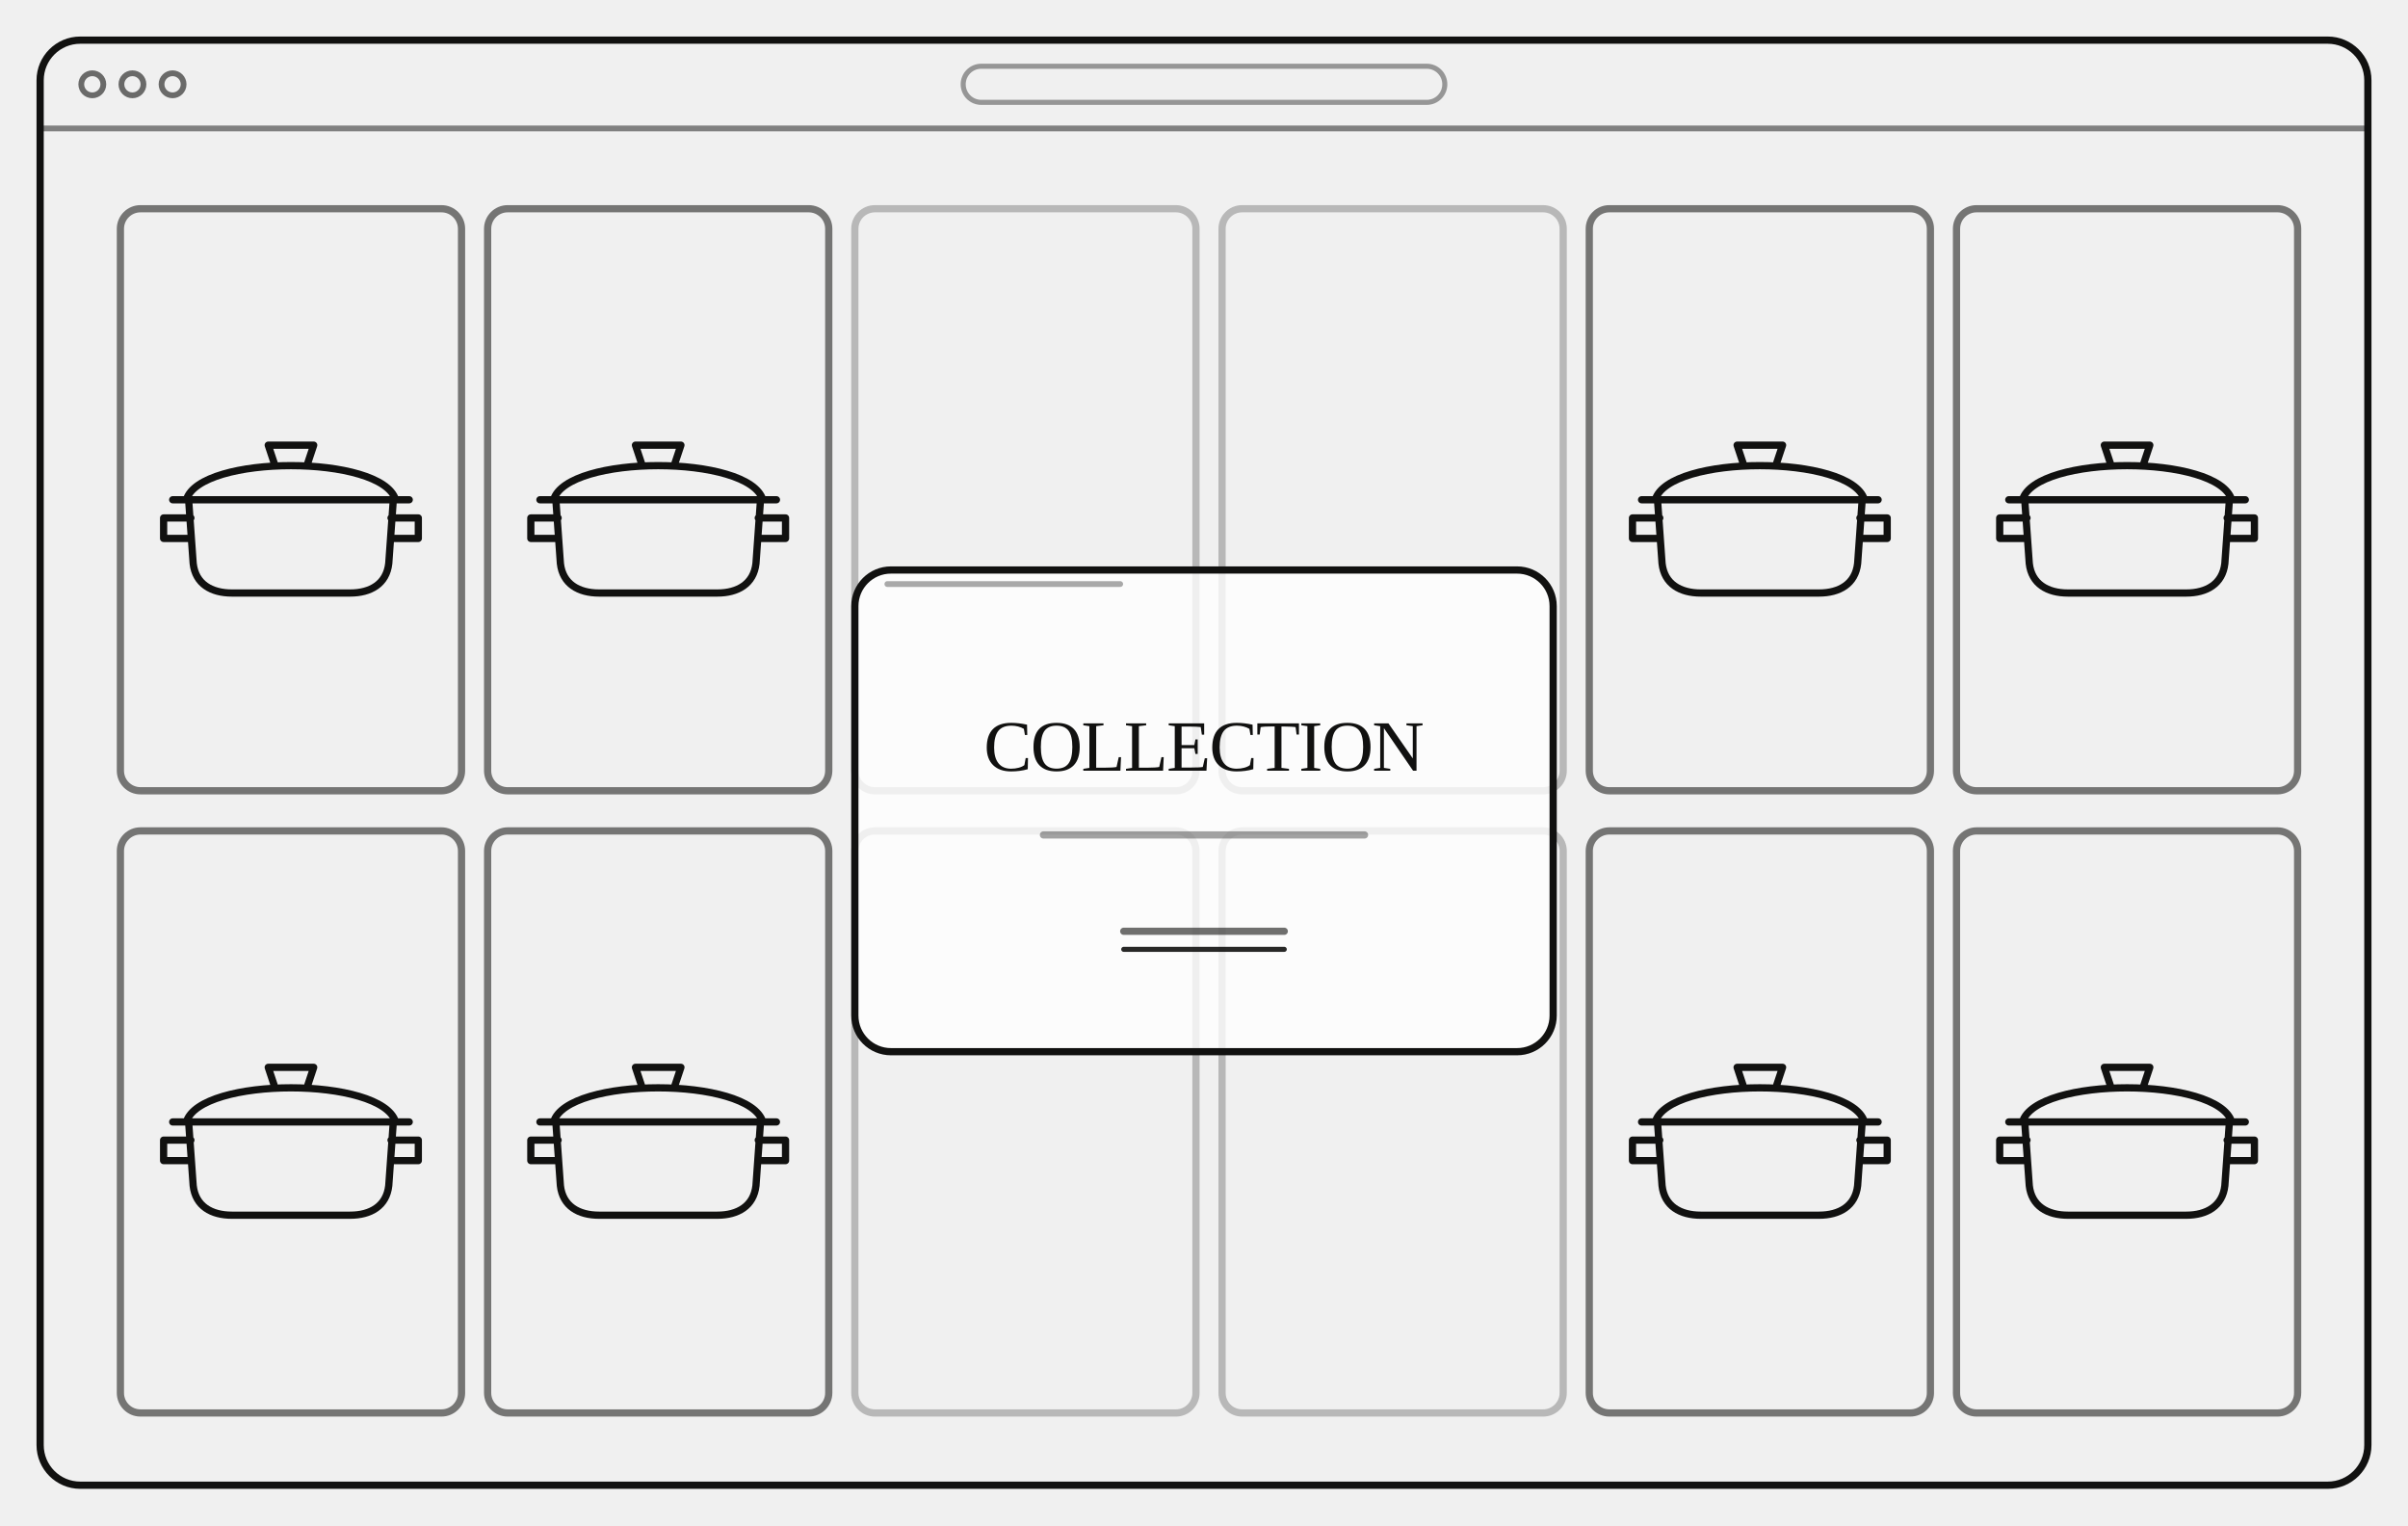
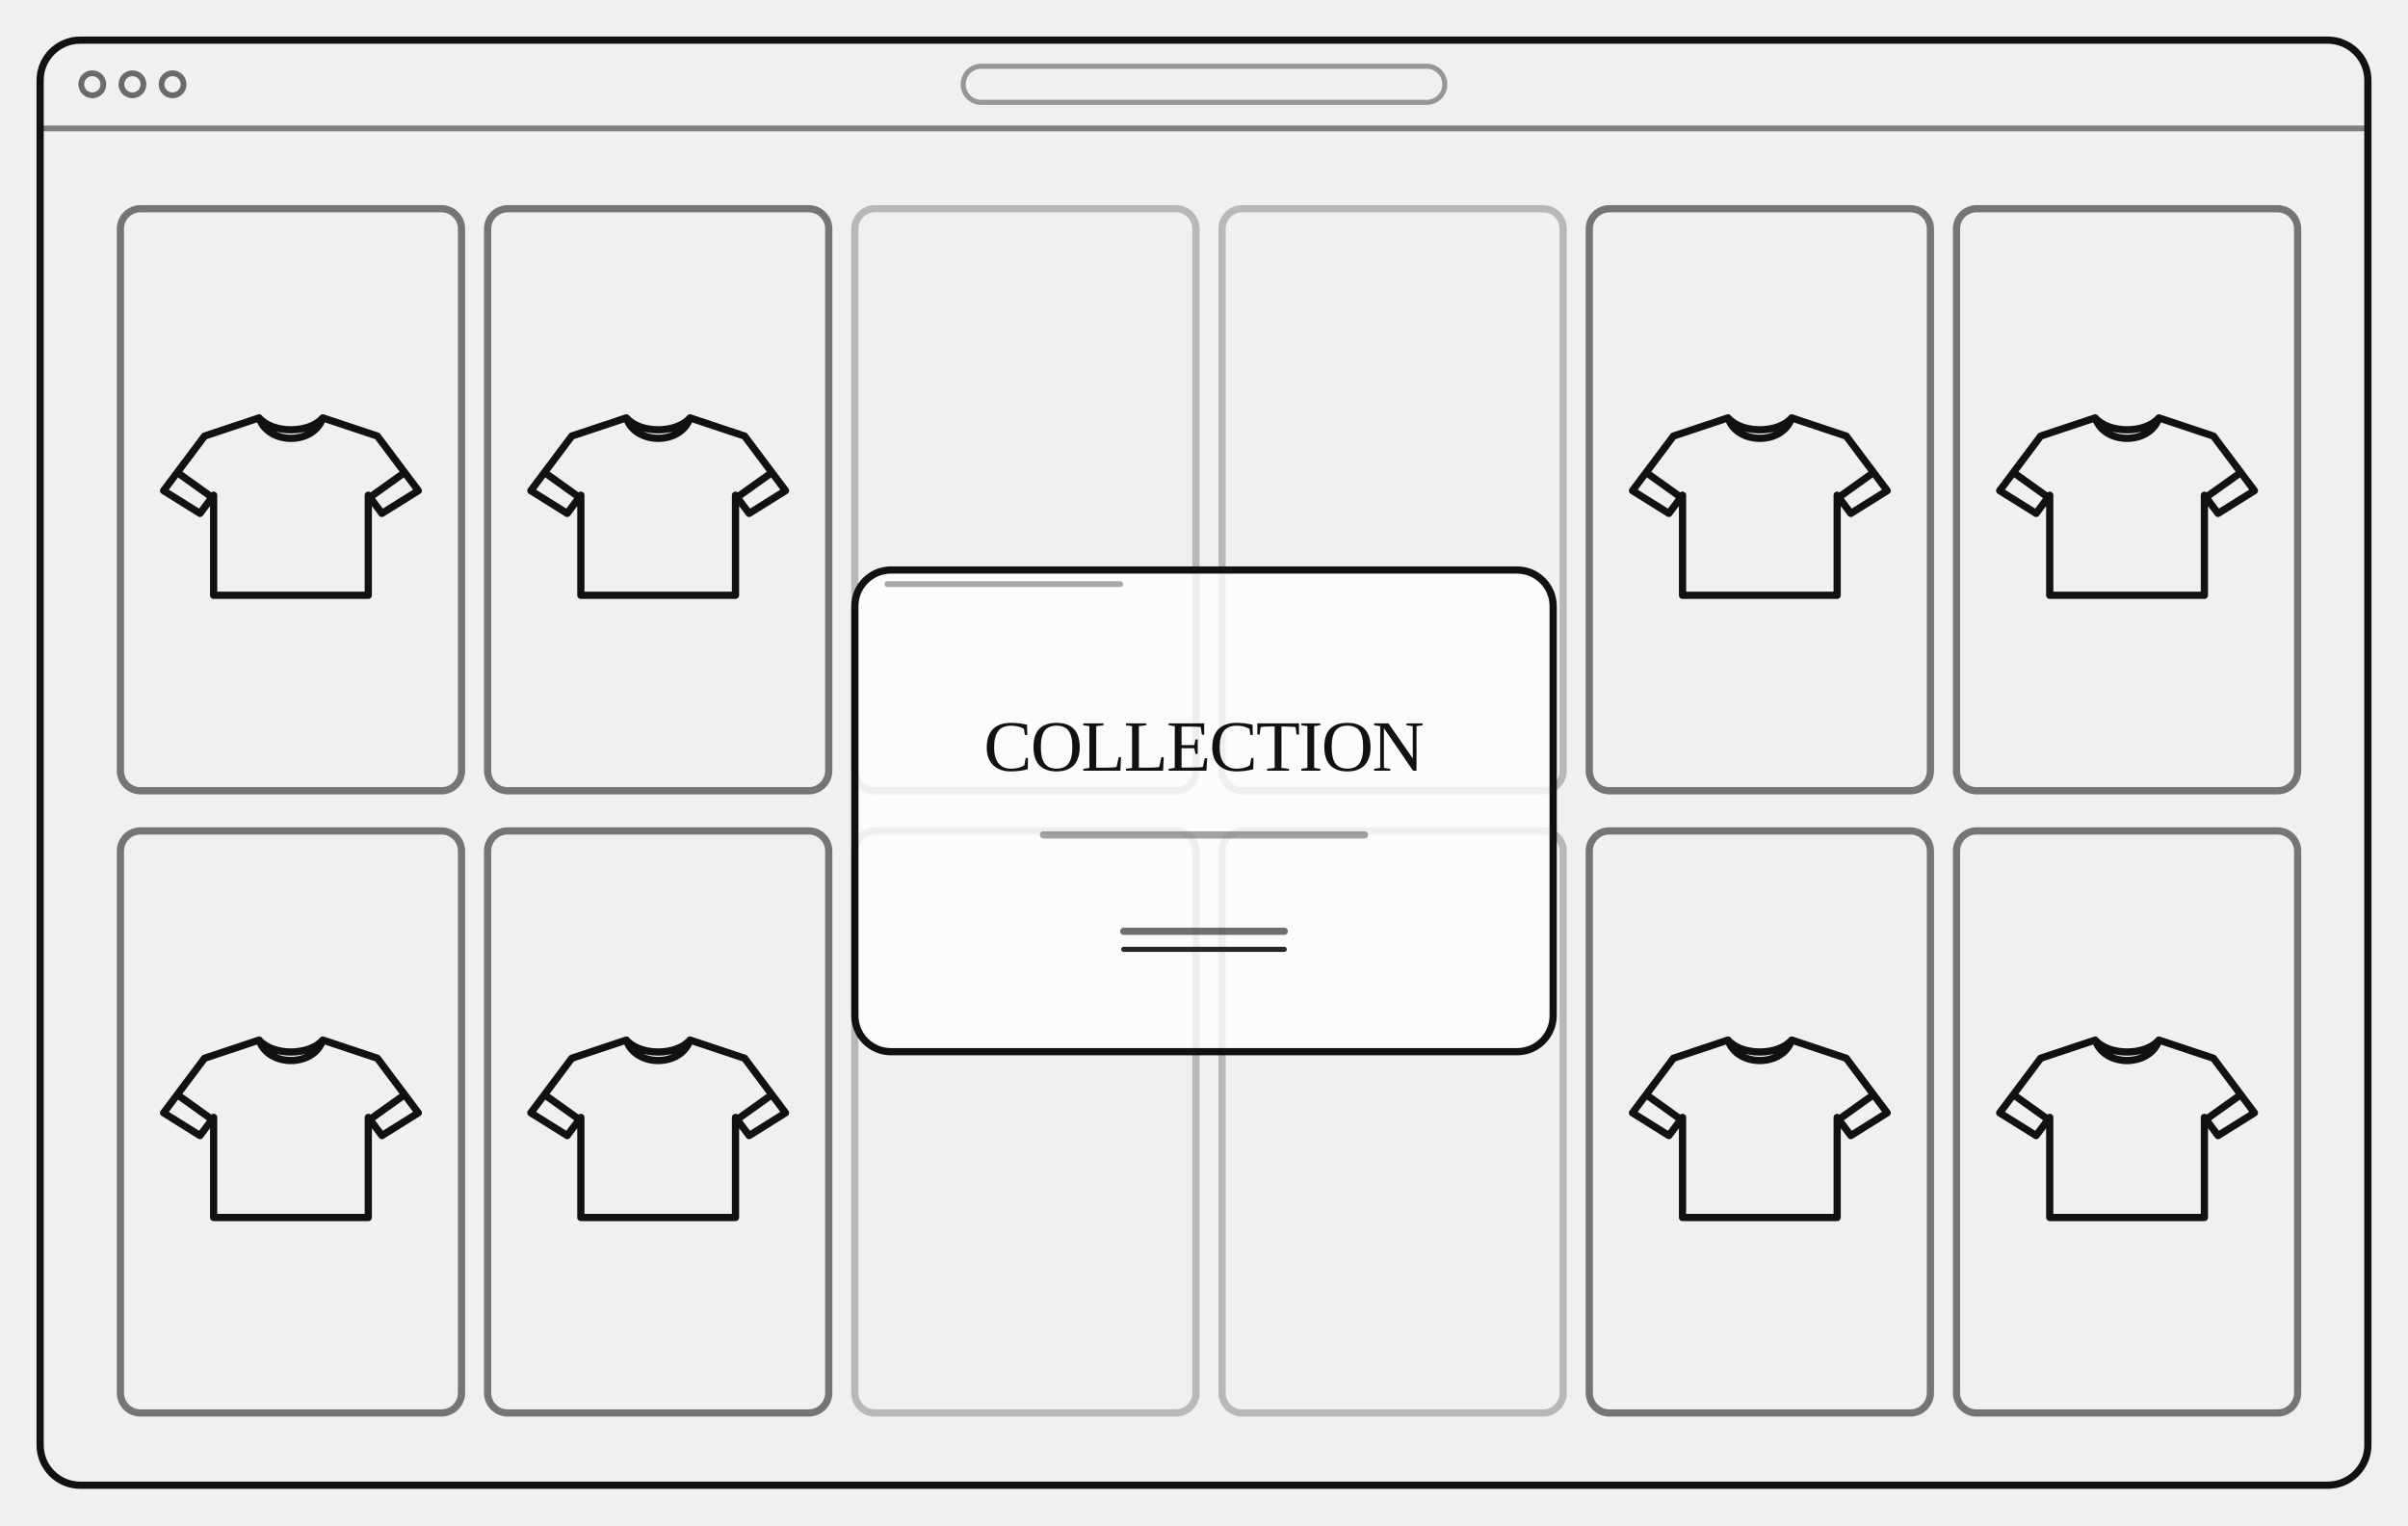
<svg xmlns="http://www.w3.org/2000/svg" viewBox="0 0 1200 760" aria-hidden="true">
  <defs>
    <pattern id="s-lf-mosaic-m-h" width="13" height="13" patternUnits="userSpaceOnUse" patternTransform="rotate(45)">
      <line x1="0" y1="0" x2="0" y2="13" stroke="#111110" stroke-width="2.34" stroke-opacity=".2" />
    </pattern>
    <clipPath id="s-lf-mosaic-m-c">
      <path d="M20,64 H1180 V720 a20,20 0 0 1 -20,20 H40 a20,20 0 0 1 -20,-20 Z" />
    </clipPath>
  </defs>
  <rect x="20" y="20" width="1160" height="720" rx="20" fill="none" stroke="#111110" stroke-width="3.60" />
  <line x1="20" y1="64" x2="1180" y2="64" stroke="#111110" stroke-width="2.88" stroke-opacity=".5" />
  <circle cx="46" cy="42" r="5.5" fill="none" stroke="#111110" stroke-width="2.88" stroke-opacity=".6" />
  <circle cx="66" cy="42" r="5.5" fill="none" stroke="#111110" stroke-width="2.88" stroke-opacity=".6" />
  <circle cx="86" cy="42" r="5.5" fill="none" stroke="#111110" stroke-width="2.88" stroke-opacity=".6" />
  <rect x="480" y="33" width="240" height="18" rx="9" fill="none" stroke="#111110" stroke-width="2.52" stroke-opacity=".4" />
  <g clip-path="url(#s-lf-mosaic-m-c)">
    <g transform="translate(20 64)">
      <rect x="40" y="40" width="170" height="290" rx="10" stroke="#111110" stroke-width="3.60" stroke-opacity="0.55" fill="none" stroke-linecap="round" stroke-linejoin="round" />
-       <path d="M-46,-6 C-40,-26 40,-26 46,-6 M-52,-6 L52,-6 M-7,-21 L-10,-30 L10,-30 L7,-21 M-45,-6 L-43,22 C-42,31 -35,35 -26,35 L26,35 C35,35 42,31 43,22 L45,-6 M-44,2 L-56,2 L-56,11 L-44,11 M44,2 L56,2 L56,11 L44,11" transform="translate(125.0 191.8) scale(1.133333)" stroke="#111110" stroke-width="3.18" stroke-opacity="1.0" fill="none" stroke-linecap="round" stroke-linejoin="round" />
+       <path d="M-14,-38 C-8,-31 8,-31 14,-38 L38,-30 L56,-6 L40,4 L34,-4 L34,40 L-34,40 L-34,-4 L-40,4 L-56,-6 L-38,-30 Z M-14,-38 C-10,-26 10,-26 14,-38 M50,-14 L36,-4 M-50,-14 L-36,-4" transform="translate(125.0 187.2667) scale(1.133333)" stroke="#111110" stroke-width="3.18" stroke-opacity="1.0" fill="none" stroke-linecap="round" stroke-linejoin="round" />
      <rect x="223" y="40" width="170" height="290" rx="10" stroke="#111110" stroke-width="3.60" stroke-opacity="0.55" fill="none" stroke-linecap="round" stroke-linejoin="round" />
-       <path d="M-46,-6 C-40,-26 40,-26 46,-6 M-52,-6 L52,-6 M-7,-21 L-10,-30 L10,-30 L7,-21 M-45,-6 L-43,22 C-42,31 -35,35 -26,35 L26,35 C35,35 42,31 43,22 L45,-6 M-44,2 L-56,2 L-56,11 L-44,11 M44,2 L56,2 L56,11 L44,11" transform="translate(308.0 191.8) scale(1.133333)" stroke="#111110" stroke-width="3.18" stroke-opacity="1.0" fill="none" stroke-linecap="round" stroke-linejoin="round" />
+       <path d="M-14,-38 C-8,-31 8,-31 14,-38 L38,-30 L56,-6 L40,4 L34,-4 L34,40 L-34,40 L-34,-4 L-40,4 L-56,-6 L-38,-30 Z M-14,-38 C-10,-26 10,-26 14,-38 M50,-14 L36,-4 M-50,-14 L-36,-4" transform="translate(308.0 187.2667) scale(1.133333)" stroke="#111110" stroke-width="3.18" stroke-opacity="1.0" fill="none" stroke-linecap="round" stroke-linejoin="round" />
      <rect x="772" y="40" width="170" height="290" rx="10" stroke="#111110" stroke-width="3.60" stroke-opacity="0.55" fill="none" stroke-linecap="round" stroke-linejoin="round" />
-       <path d="M-46,-6 C-40,-26 40,-26 46,-6 M-52,-6 L52,-6 M-7,-21 L-10,-30 L10,-30 L7,-21 M-45,-6 L-43,22 C-42,31 -35,35 -26,35 L26,35 C35,35 42,31 43,22 L45,-6 M-44,2 L-56,2 L-56,11 L-44,11 M44,2 L56,2 L56,11 L44,11" transform="translate(857.0 191.8) scale(1.133333)" stroke="#111110" stroke-width="3.18" stroke-opacity="1.0" fill="none" stroke-linecap="round" stroke-linejoin="round" />
+       <path d="M-14,-38 C-8,-31 8,-31 14,-38 L38,-30 L56,-6 L40,4 L34,-4 L34,40 L-34,40 L-34,-4 L-40,4 L-56,-6 L-38,-30 Z M-14,-38 C-10,-26 10,-26 14,-38 M50,-14 L36,-4 M-50,-14 L-36,-4" transform="translate(857.0 187.2667) scale(1.133333)" stroke="#111110" stroke-width="3.18" stroke-opacity="1.0" fill="none" stroke-linecap="round" stroke-linejoin="round" />
      <rect x="955" y="40" width="170" height="290" rx="10" stroke="#111110" stroke-width="3.60" stroke-opacity="0.55" fill="none" stroke-linecap="round" stroke-linejoin="round" />
-       <path d="M-46,-6 C-40,-26 40,-26 46,-6 M-52,-6 L52,-6 M-7,-21 L-10,-30 L10,-30 L7,-21 M-45,-6 L-43,22 C-42,31 -35,35 -26,35 L26,35 C35,35 42,31 43,22 L45,-6 M-44,2 L-56,2 L-56,11 L-44,11 M44,2 L56,2 L56,11 L44,11" transform="translate(1040.0 191.8) scale(1.133333)" stroke="#111110" stroke-width="3.18" stroke-opacity="1.0" fill="none" stroke-linecap="round" stroke-linejoin="round" />
+       <path d="M-14,-38 C-8,-31 8,-31 14,-38 L38,-30 L56,-6 L40,4 L34,-4 L34,40 L-34,40 L-34,-4 L-40,4 L-56,-6 L-38,-30 Z M-14,-38 C-10,-26 10,-26 14,-38 M50,-14 L36,-4 M-50,-14 L-36,-4" transform="translate(1040.0 187.2667) scale(1.133333)" stroke="#111110" stroke-width="3.18" stroke-opacity="1.0" fill="none" stroke-linecap="round" stroke-linejoin="round" />
      <rect x="40" y="350" width="170" height="290" rx="10" stroke="#111110" stroke-width="3.60" stroke-opacity="0.55" fill="none" stroke-linecap="round" stroke-linejoin="round" />
-       <path d="M-46,-6 C-40,-26 40,-26 46,-6 M-52,-6 L52,-6 M-7,-21 L-10,-30 L10,-30 L7,-21 M-45,-6 L-43,22 C-42,31 -35,35 -26,35 L26,35 C35,35 42,31 43,22 L45,-6 M-44,2 L-56,2 L-56,11 L-44,11 M44,2 L56,2 L56,11 L44,11" transform="translate(125.0 501.8) scale(1.133333)" stroke="#111110" stroke-width="3.18" stroke-opacity="1.0" fill="none" stroke-linecap="round" stroke-linejoin="round" />
+       <path d="M-14,-38 C-8,-31 8,-31 14,-38 L38,-30 L56,-6 L40,4 L34,-4 L34,40 L-34,40 L-34,-4 L-40,4 L-56,-6 L-38,-30 Z M-14,-38 C-10,-26 10,-26 14,-38 M50,-14 L36,-4 M-50,-14 L-36,-4" transform="translate(125.0 497.2667) scale(1.133333)" stroke="#111110" stroke-width="3.18" stroke-opacity="1.0" fill="none" stroke-linecap="round" stroke-linejoin="round" />
      <rect x="223" y="350" width="170" height="290" rx="10" stroke="#111110" stroke-width="3.60" stroke-opacity="0.55" fill="none" stroke-linecap="round" stroke-linejoin="round" />
-       <path d="M-46,-6 C-40,-26 40,-26 46,-6 M-52,-6 L52,-6 M-7,-21 L-10,-30 L10,-30 L7,-21 M-45,-6 L-43,22 C-42,31 -35,35 -26,35 L26,35 C35,35 42,31 43,22 L45,-6 M-44,2 L-56,2 L-56,11 L-44,11 M44,2 L56,2 L56,11 L44,11" transform="translate(308.0 501.8) scale(1.133333)" stroke="#111110" stroke-width="3.18" stroke-opacity="1.0" fill="none" stroke-linecap="round" stroke-linejoin="round" />
+       <path d="M-14,-38 C-8,-31 8,-31 14,-38 L38,-30 L56,-6 L40,4 L34,-4 L34,40 L-34,40 L-34,-4 L-40,4 L-56,-6 L-38,-30 Z M-14,-38 C-10,-26 10,-26 14,-38 M50,-14 L36,-4 M-50,-14 L-36,-4" transform="translate(308.0 497.2667) scale(1.133333)" stroke="#111110" stroke-width="3.18" stroke-opacity="1.0" fill="none" stroke-linecap="round" stroke-linejoin="round" />
      <rect x="772" y="350" width="170" height="290" rx="10" stroke="#111110" stroke-width="3.60" stroke-opacity="0.55" fill="none" stroke-linecap="round" stroke-linejoin="round" />
-       <path d="M-46,-6 C-40,-26 40,-26 46,-6 M-52,-6 L52,-6 M-7,-21 L-10,-30 L10,-30 L7,-21 M-45,-6 L-43,22 C-42,31 -35,35 -26,35 L26,35 C35,35 42,31 43,22 L45,-6 M-44,2 L-56,2 L-56,11 L-44,11 M44,2 L56,2 L56,11 L44,11" transform="translate(857.0 501.8) scale(1.133333)" stroke="#111110" stroke-width="3.18" stroke-opacity="1.0" fill="none" stroke-linecap="round" stroke-linejoin="round" />
+       <path d="M-14,-38 C-8,-31 8,-31 14,-38 L38,-30 L56,-6 L40,4 L34,-4 L34,40 L-34,40 L-34,-4 L-40,4 L-56,-6 L-38,-30 Z M-14,-38 C-10,-26 10,-26 14,-38 M50,-14 L36,-4 M-50,-14 L-36,-4" transform="translate(857.0 497.2667) scale(1.133333)" stroke="#111110" stroke-width="3.18" stroke-opacity="1.0" fill="none" stroke-linecap="round" stroke-linejoin="round" />
      <rect x="955" y="350" width="170" height="290" rx="10" stroke="#111110" stroke-width="3.60" stroke-opacity="0.55" fill="none" stroke-linecap="round" stroke-linejoin="round" />
-       <path d="M-46,-6 C-40,-26 40,-26 46,-6 M-52,-6 L52,-6 M-7,-21 L-10,-30 L10,-30 L7,-21 M-45,-6 L-43,22 C-42,31 -35,35 -26,35 L26,35 C35,35 42,31 43,22 L45,-6 M-44,2 L-56,2 L-56,11 L-44,11 M44,2 L56,2 L56,11 L44,11" transform="translate(1040.0 501.8) scale(1.133333)" stroke="#111110" stroke-width="3.18" stroke-opacity="1.0" fill="none" stroke-linecap="round" stroke-linejoin="round" />
+       <path d="M-14,-38 C-8,-31 8,-31 14,-38 L38,-30 L56,-6 L40,4 L34,-4 L34,40 L-34,40 L-34,-4 L-40,4 L-56,-6 L-38,-30 Z M-14,-38 C-10,-26 10,-26 14,-38 M50,-14 L36,-4 M-50,-14 L-36,-4" transform="translate(1040.0 497.2667) scale(1.133333)" stroke="#111110" stroke-width="3.18" stroke-opacity="1.0" fill="none" stroke-linecap="round" stroke-linejoin="round" />
      <rect x="406" y="40" width="170" height="290" rx="10" stroke="#111110" stroke-width="3.60" stroke-opacity="0.25" fill="none" stroke-linecap="round" stroke-linejoin="round" />
      <rect x="589" y="40" width="170" height="290" rx="10" stroke="#111110" stroke-width="3.60" stroke-opacity="0.25" fill="none" stroke-linecap="round" stroke-linejoin="round" />
      <rect x="406" y="350" width="170" height="290" rx="10" stroke="#111110" stroke-width="3.60" stroke-opacity="0.25" fill="none" stroke-linecap="round" stroke-linejoin="round" />
      <rect x="589" y="350" width="170" height="290" rx="10" stroke="#111110" stroke-width="3.60" stroke-opacity="0.25" fill="none" stroke-linecap="round" stroke-linejoin="round" />
      <rect x="406" y="220" width="348" height="240" rx="18" fill="#ffffff" fill-opacity="0.78" stroke="none" />
      <rect x="406" y="220" width="348" height="240" rx="18" stroke="#111110" stroke-width="3.60" stroke-opacity="1.0" fill="none" stroke-linecap="round" stroke-linejoin="round" />
      <line x1="422.2" y1="227" x2="538.24" y2="227" stroke="#111110" stroke-width="2.88" stroke-opacity="0.35" fill="none" stroke-linecap="round" stroke-linejoin="round" />
      <text x="580.0" y="320" font-family="Fraunces, Georgia, 'Times New Roman', serif" font-size="36" font-weight="300" letter-spacing="-0.72" text-anchor="middle" fill="#111110" fill-opacity="1.0">COLLECTION</text>
      <line x1="500.0" y1="352" x2="660.0" y2="352" stroke="#111110" stroke-width="3.60" stroke-opacity="0.38" fill="none" stroke-linecap="round" stroke-linejoin="round" />
      <line x1="540.0" y1="400" x2="620.0" y2="400" stroke="#111110" stroke-width="3.60" stroke-opacity="0.6" fill="none" stroke-linecap="round" stroke-linejoin="round" />
      <line x1="540.0" y1="409" x2="620.0" y2="409" stroke="#111110" stroke-width="2.52" stroke-opacity="0.9" fill="none" stroke-linecap="round" stroke-linejoin="round" />
    </g>
  </g>
</svg>
